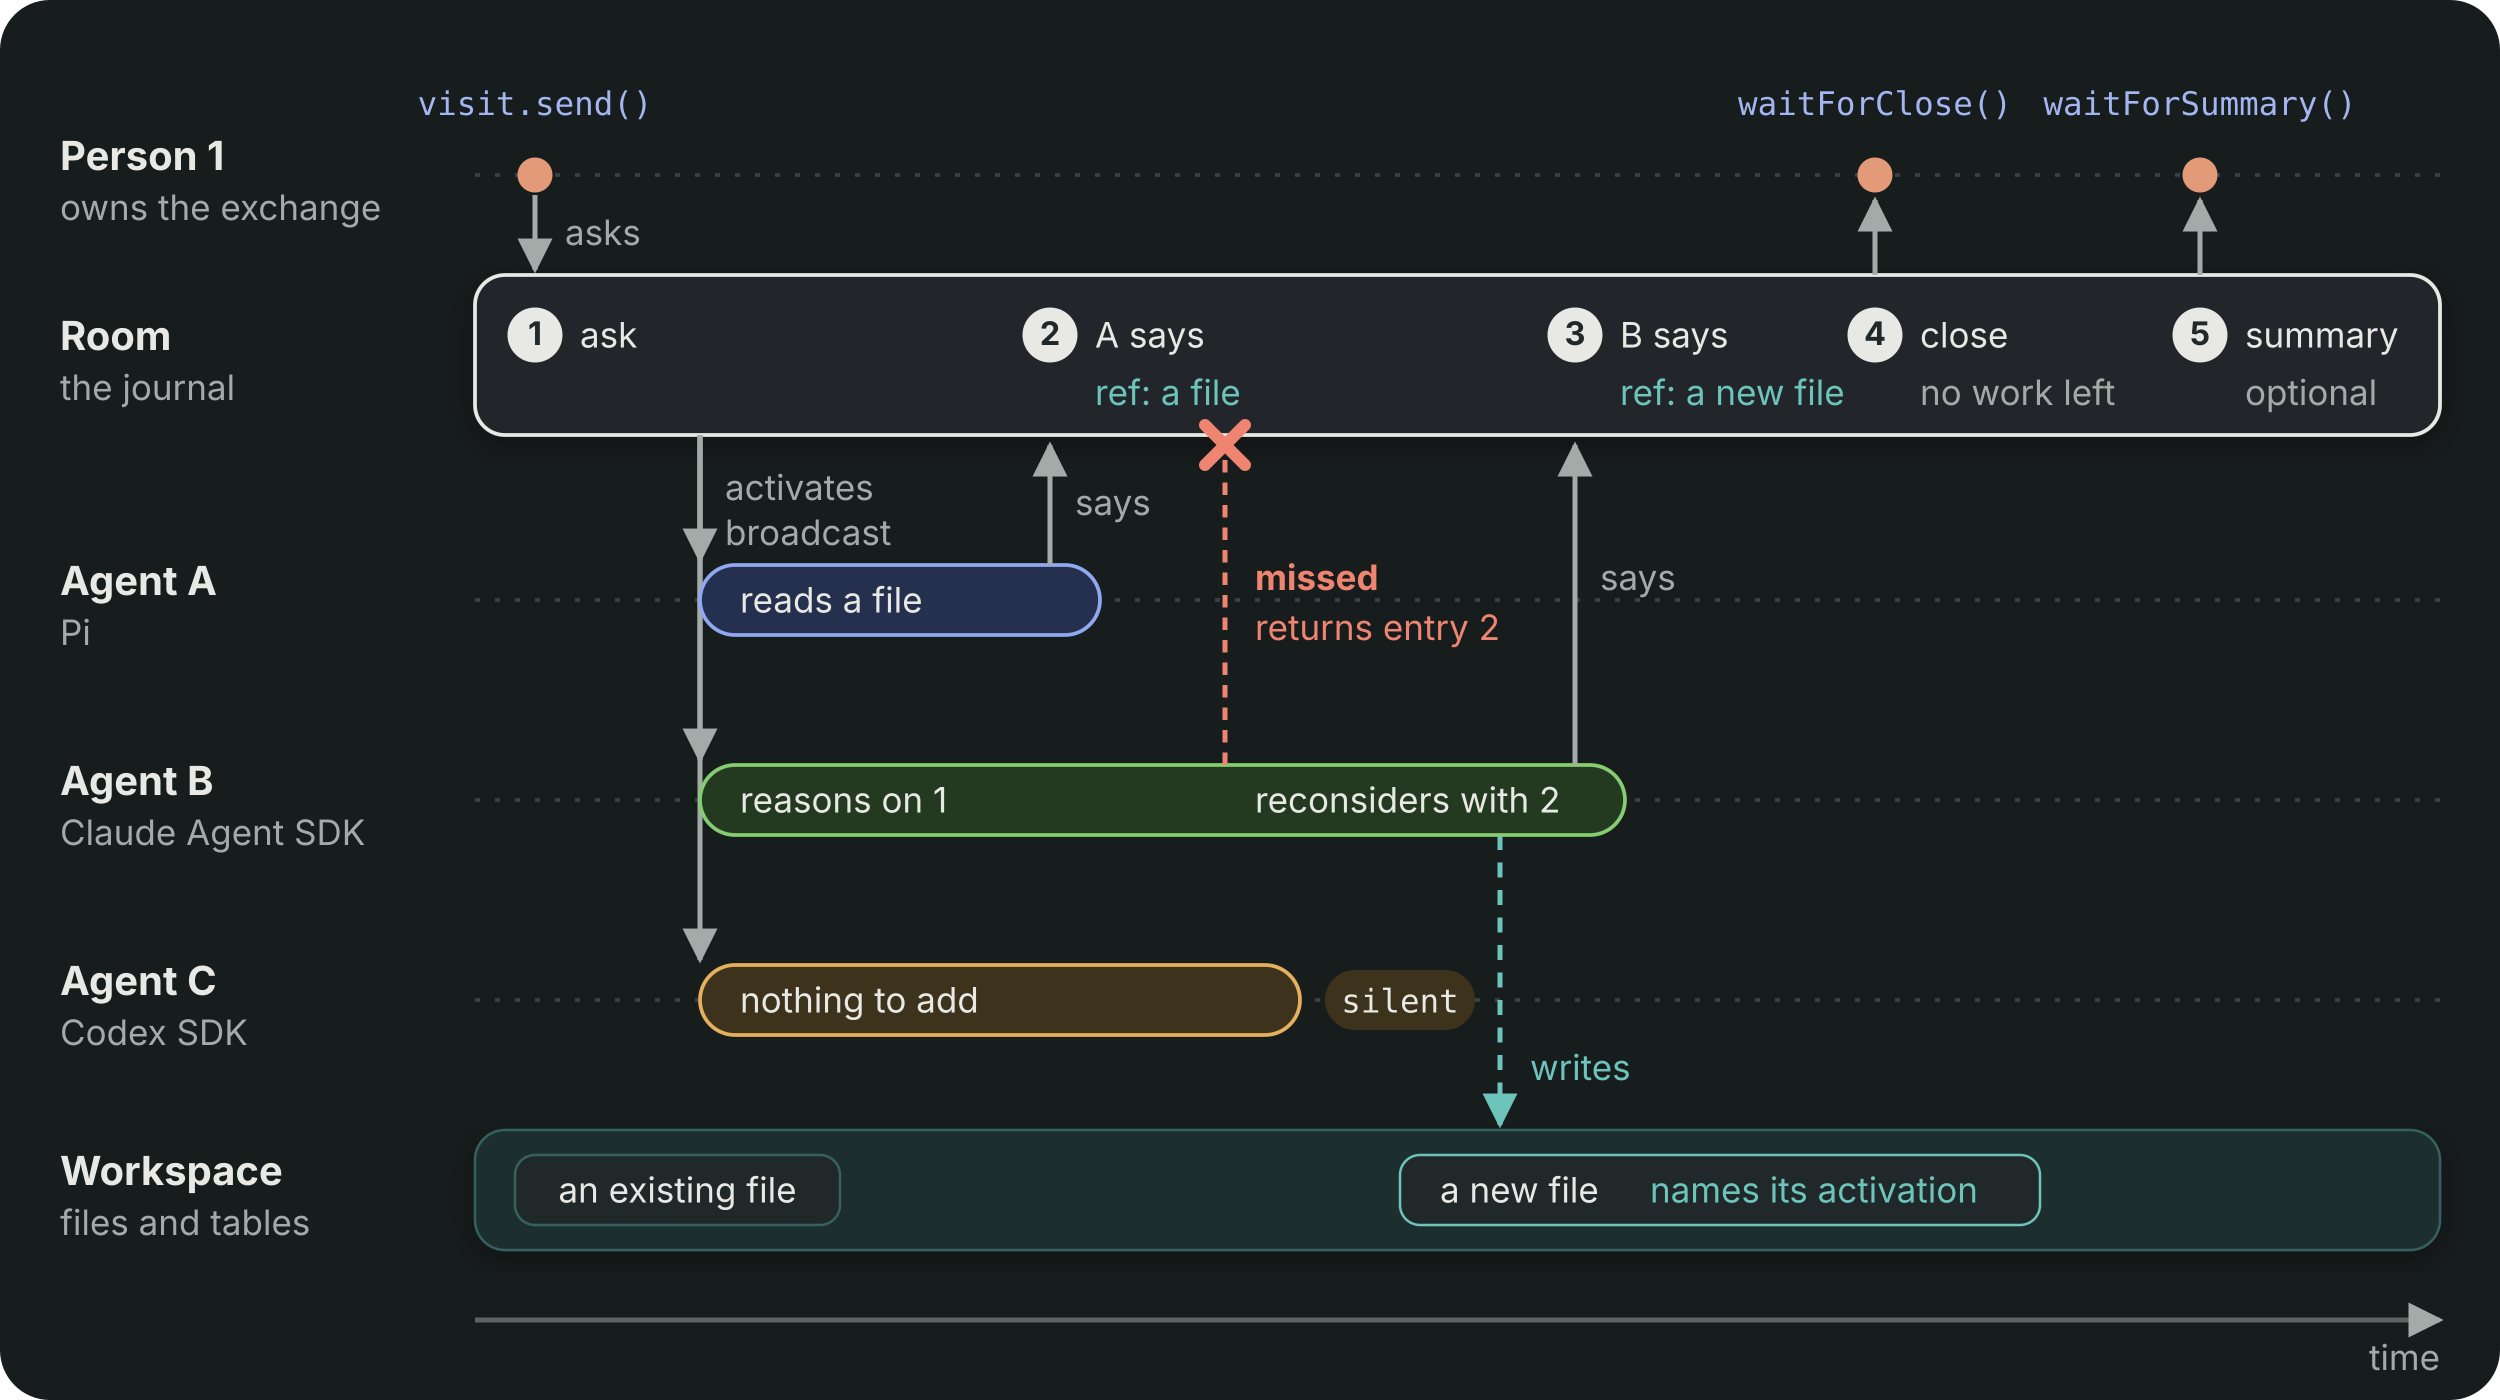
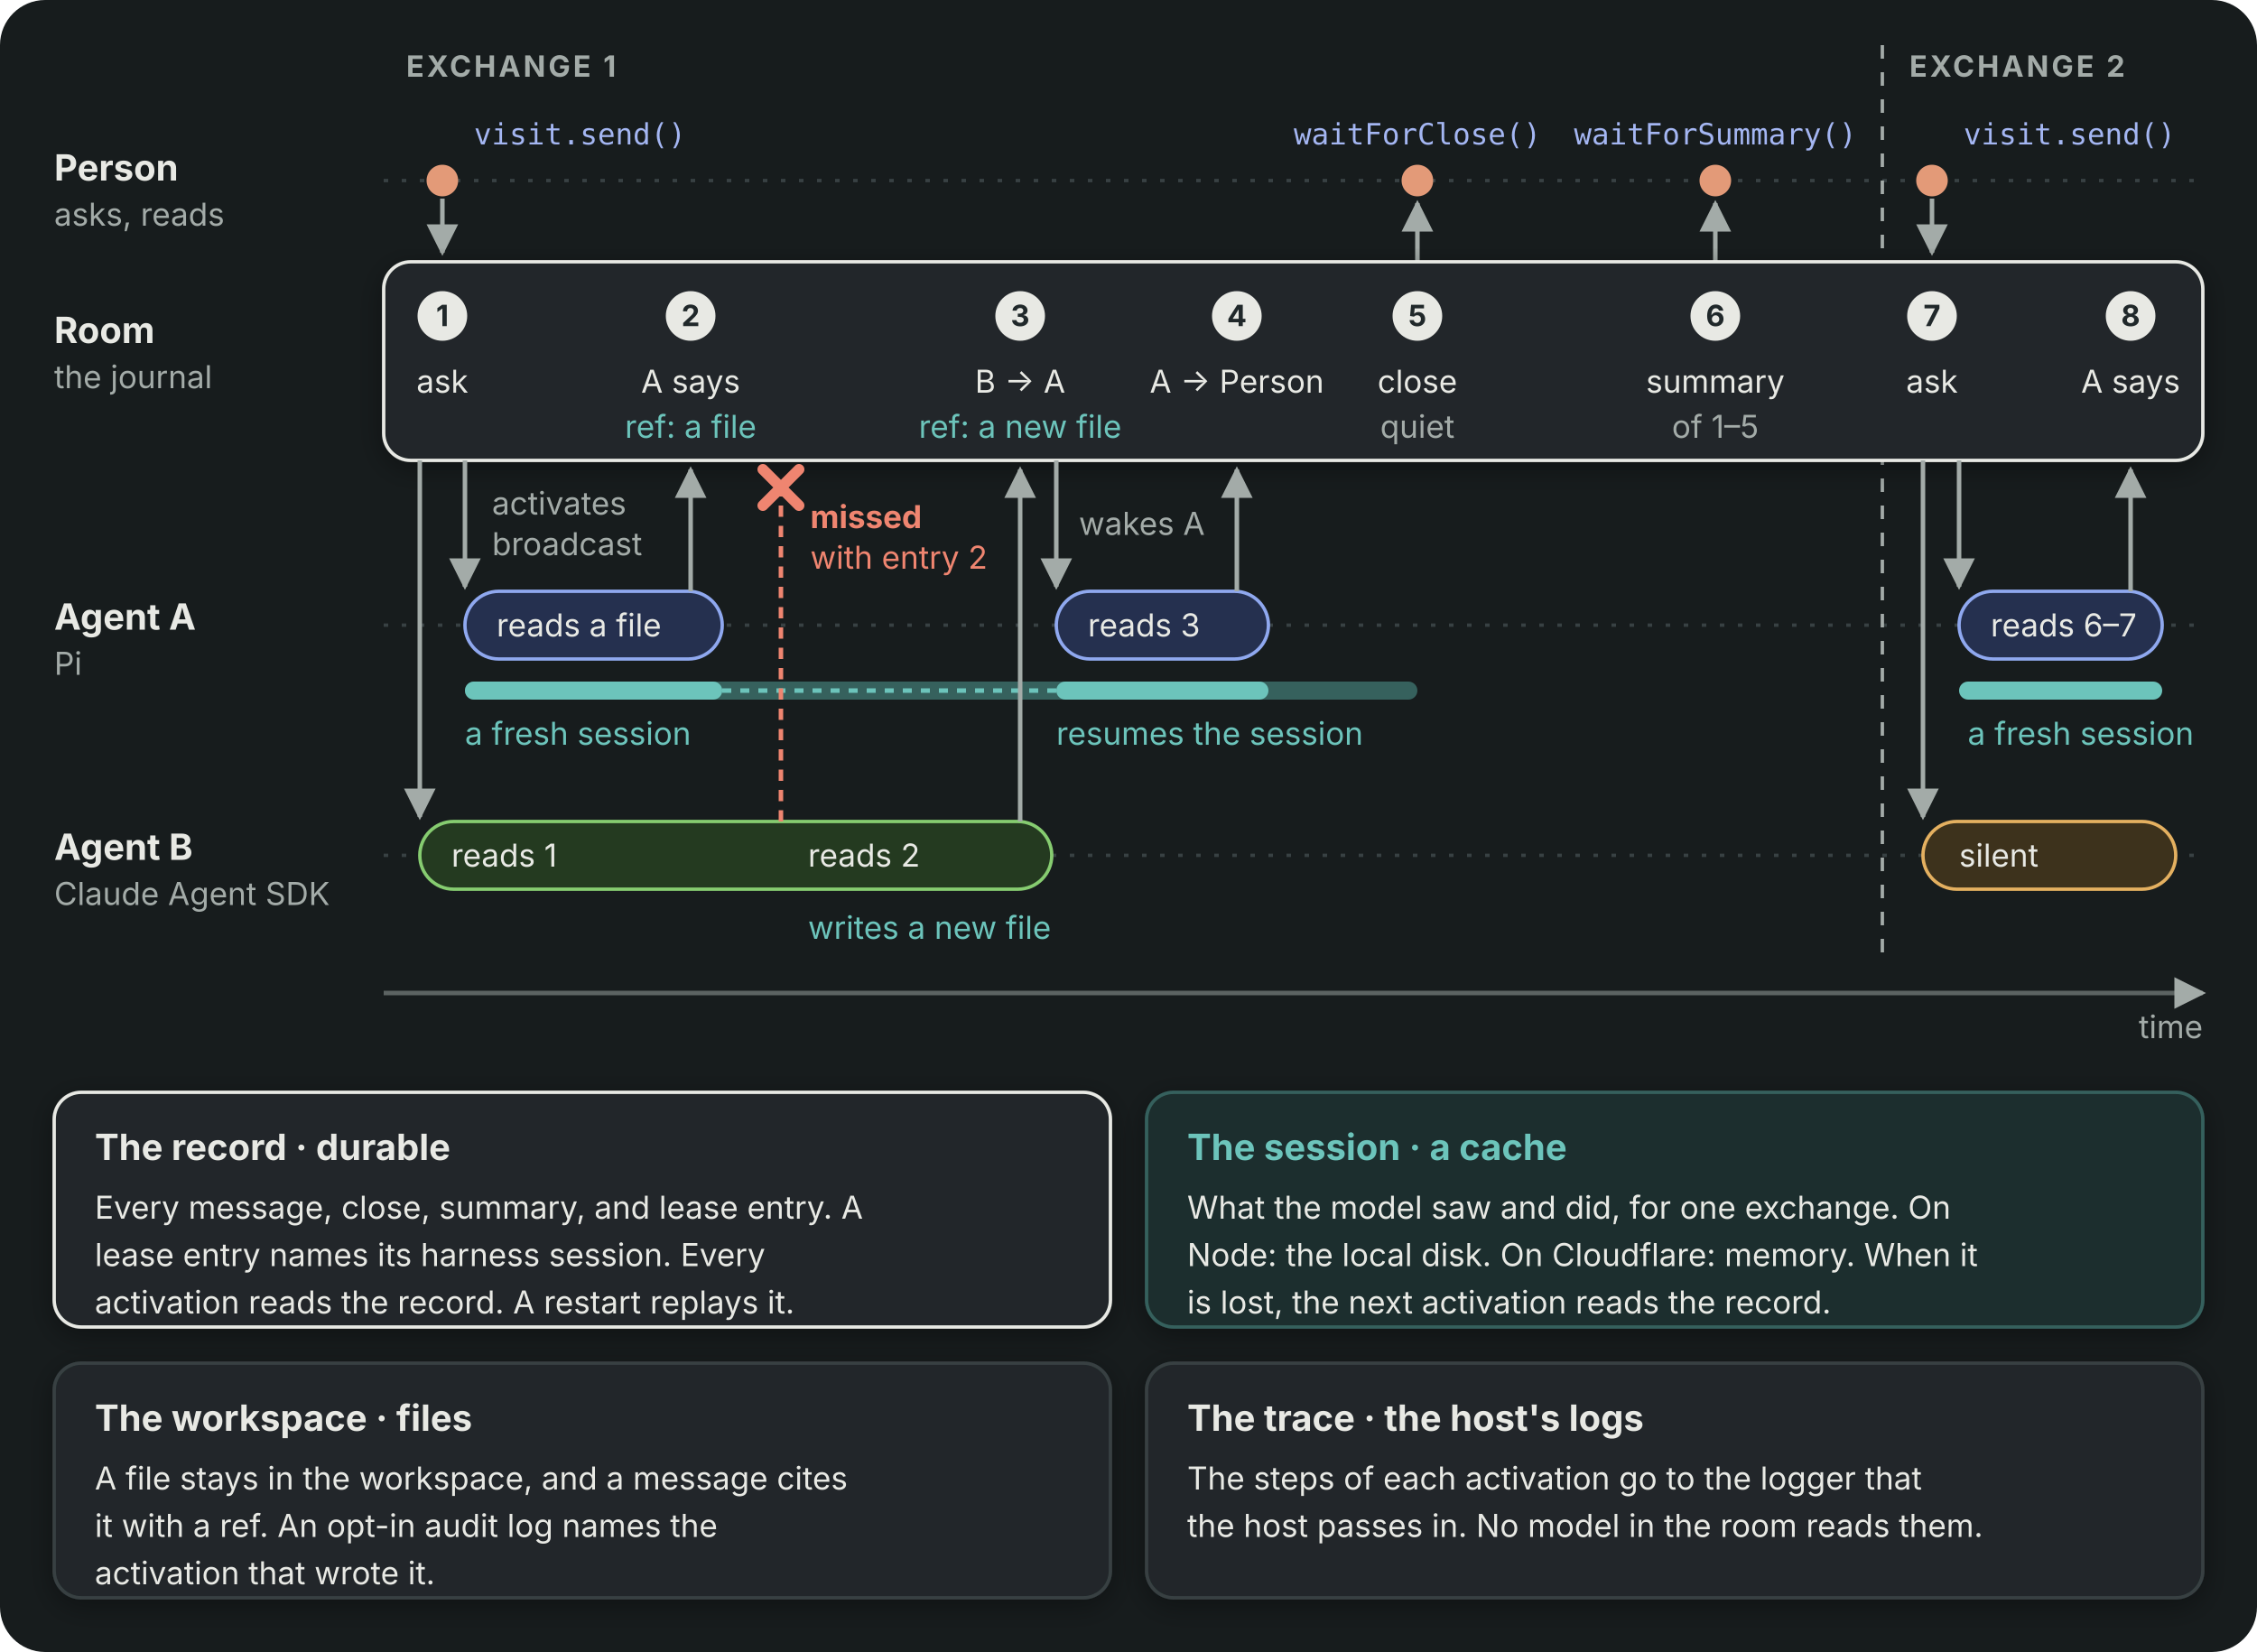
- <svg xmlns="http://www.w3.org/2000/svg" width="1000" height="560" viewBox="0 0 1000 560" role="img" aria-labelledby="title desc">
+ <svg xmlns="http://www.w3.org/2000/svg" width="1000" height="732" viewBox="0 0 1000 732" role="img" aria-labelledby="title desc">
  <defs>
    <marker id="arrow" viewBox="0 0 10 10" refX="9" refY="5" markerWidth="7" markerHeight="7" orient="auto-start-reverse">
      <path d="M0 0 10 5 0 10Z" fill="#a3aba8" />
-     </marker>
-     <marker id="arrow-teal" viewBox="0 0 10 10" refX="9" refY="5" markerWidth="7" markerHeight="7" orient="auto-start-reverse">
-       <path d="M0 0 10 5 0 10Z" fill="#6cc4bb" />
    </marker>
    <marker id="cross" viewBox="0 0 12 12" refX="6" refY="6" markerWidth="12" markerHeight="12">
      <path d="M2 2 10 10 M10 2 2 10" stroke="#ef8570" stroke-width="2.4" stroke-linecap="round" />
    </marker>
    <filter id="shadow" x="-10%" y="-10%" width="120%" height="130%">
      <feDropShadow dx="0" dy="3" stdDeviation="6" flood-color="#000000" flood-opacity="0.35" />
    </filter>
    <style>
      .sans { font-family: Inter, "IBM Plex Sans", system-ui, sans-serif; }
      .mono { font-family: "IBM Plex Mono", ui-monospace, monospace; }
-       .ink { fill: #e8e9e4; }
-       .dim { fill: #a3aba8; }
-       .teal { fill: #6cc4bb; }
-       .red { fill: #ef8570; }
-       .code { fill: #a4b6f2; }
-       .lab { font-size: 13px; font-weight: 700; letter-spacing: 1.2px; }
-       .t { font-size: 19px; font-weight: 700; }
-       .n { font-size: 16px; font-weight: 700; }
-       .b { font-size: 16px; }
-       .s { font-size: 14px; }
-       .x { font-size: 13px; }
+       .ink { fill: #e8e9e4; } .dim { fill: #a3aba8; } .teal { fill: #6cc4bb; } .red { fill: #ef8570; } .code { fill: #a4b6f2; }
+       .n { font-size: 16px; font-weight: 700; } .s { font-size: 14px; } .x { font-size: 13px; } .c { font-size: 13px; } .lab { font-size: 13px; font-weight: 700; }
      .flow { fill: none; stroke: #a3aba8; stroke-width: 2; }
-       .flow-dash { fill: none; stroke: #a3aba8; stroke-width: 2; stroke-dasharray: 6 5; }
-       .flow-teal { fill: none; stroke: #6cc4bb; stroke-width: 2; stroke-dasharray: 6 5; }
      .flow-red { fill: none; stroke: #ef8570; stroke-width: 2; stroke-dasharray: 5 4; }
      .guide { stroke: #384143; stroke-width: 1.5; stroke-dasharray: 2 6; }
-       .rule { stroke: #384143; stroke-width: 1.5; }
+       .split { stroke: #a3aba8; stroke-width: 1.5; stroke-dasharray: 6 6; }
    </style>
  </defs>
-   <rect width="1000" height="560" rx="20" fill="#171c1d" />
-   <text x="24" y="68" text-anchor="start" class="sans ink n">Person 1</text>
-   <text x="24" y="88" text-anchor="start" class="sans dim s">owns the exchange</text>
-   <text x="24" y="140" text-anchor="start" class="sans ink n">Room</text>
-   <text x="24" y="160" text-anchor="start" class="sans dim s">the journal</text>
-   <text x="24" y="238" text-anchor="start" class="sans ink n">Agent A</text>
-   <text x="24" y="258" text-anchor="start" class="sans dim s">Pi</text>
-   <text x="24" y="318" text-anchor="start" class="sans ink n">Agent B</text>
-   <text x="24" y="338" text-anchor="start" class="sans dim s">Claude Agent SDK</text>
-   <text x="24" y="398" text-anchor="start" class="sans ink n">Agent C</text>
-   <text x="24" y="418" text-anchor="start" class="sans dim s">Codex SDK</text>
-   <text x="24" y="474" text-anchor="start" class="sans ink n">Workspace</text>
-   <text x="24" y="494" text-anchor="start" class="sans dim s">files and tables</text>
-   <line x1="190" y1="70" x2="976" y2="70" class="guide" />
-   <line x1="190" y1="240" x2="976" y2="240" class="guide" />
-   <line x1="190" y1="320" x2="976" y2="320" class="guide" />
-   <line x1="190" y1="400" x2="976" y2="400" class="guide" />
-   <path d="M600 334 V450" class="flow-teal" marker-end="url(#arrow-teal)" />
-   <text x="612" y="432" text-anchor="start" class="sans teal s">writes</text>
+   <rect width="1000" height="732" rx="20" fill="#171c1d" />
+   <text x="24" y="80" text-anchor="start" class="sans ink n">Person</text>
+   <text x="24" y="100" text-anchor="start" class="sans dim s">asks, reads</text>
+   <text x="24" y="152" text-anchor="start" class="sans ink n">Room</text>
+   <text x="24" y="172" text-anchor="start" class="sans dim s">the journal</text>
+   <text x="24" y="279" text-anchor="start" class="sans ink n">Agent A</text>
+   <text x="24" y="299" text-anchor="start" class="sans dim s">Pi</text>
+   <text x="24" y="381" text-anchor="start" class="sans ink n">Agent B</text>
+   <text x="24" y="401" text-anchor="start" class="sans dim s">Claude Agent SDK</text>
+   <line x1="170" y1="80" x2="976" y2="80" class="guide" />
+   <line x1="170" y1="277" x2="976" y2="277" class="guide" />
+   <line x1="170" y1="379" x2="976" y2="379" class="guide" />
+   <line x1="834" y1="20" x2="834" y2="424" class="split" />
+   <text x="180" y="34" text-anchor="start" class="sans dim lab" letter-spacing="1.2">EXCHANGE 1</text>
+   <text x="846" y="34" text-anchor="start" class="sans dim lab" letter-spacing="1.2">EXCHANGE 2</text>
+   <circle cx="196" cy="80" r="7" fill="#e39a78" />
+   <circle cx="628" cy="80" r="7" fill="#e39a78" />
+   <circle cx="760" cy="80" r="7" fill="#e39a78" />
+   <circle cx="856" cy="80" r="7" fill="#e39a78" />
+   <text x="210" y="64" text-anchor="start" class="mono code c">visit.send()</text>
+   <text x="870" y="64" text-anchor="start" class="mono code c">visit.send()</text>
+   <text x="628" y="64" text-anchor="middle" class="mono code c">waitForClose()</text>
+   <text x="760" y="64" text-anchor="middle" class="mono code c">waitForSummary()</text>
+   <path d="M196 88 V112" class="flow" marker-end="url(#arrow)" />
+   <path d="M856 88 V112" class="flow" marker-end="url(#arrow)" />
+   <path d="M628 116 V90" class="flow" marker-end="url(#arrow)" />
+   <path d="M760 116 V90" class="flow" marker-end="url(#arrow)" />
  <g filter="url(#shadow)">
-     <rect x="190" y="110" width="786" height="64" rx="12" fill="#20282a" stroke="#e8e9e4" stroke-width="1.5" />
+     <rect x="170" y="116" width="806" height="88" rx="12" fill="#20282a" stroke="#e8e9e4" stroke-width="1.5" />
  </g>
-   <circle cx="214" cy="134" r="11" fill="#e8e9e4" />
-   <text x="214" y="138" text-anchor="middle" class="sans x" font-weight="700" fill="#20282a">1</text>
-   <text x="232" y="139" text-anchor="start" class="sans ink s">ask</text>
-   <circle cx="420" cy="134" r="11" fill="#e8e9e4" />
-   <text x="420" y="138" text-anchor="middle" class="sans x" font-weight="700" fill="#20282a">2</text>
-   <text x="438" y="139" text-anchor="start" class="sans ink s">A says</text>
-   <text x="438" y="162" text-anchor="start" class="sans teal s">ref: a file</text>
-   <circle cx="630" cy="134" r="11" fill="#e8e9e4" />
-   <text x="630" y="138" text-anchor="middle" class="sans x" font-weight="700" fill="#20282a">3</text>
-   <text x="648" y="139" text-anchor="start" class="sans ink s">B says</text>
-   <text x="648" y="162" text-anchor="start" class="sans teal s">ref: a new file</text>
-   <circle cx="750" cy="134" r="11" fill="#e8e9e4" />
-   <text x="750" y="138" text-anchor="middle" class="sans x" font-weight="700" fill="#20282a">4</text>
-   <text x="768" y="139" text-anchor="start" class="sans ink s">close</text>
-   <text x="768" y="162" text-anchor="start" class="sans dim s">no work left</text>
-   <circle cx="880" cy="134" r="11" fill="#e8e9e4" />
-   <text x="880" y="138" text-anchor="middle" class="sans x" font-weight="700" fill="#20282a">5</text>
-   <text x="898" y="139" text-anchor="start" class="sans ink s">summary</text>
-   <text x="898" y="162" text-anchor="start" class="sans dim s">optional</text>
-   <circle cx="214" cy="70" r="7" fill="#e39a78" />
-   <text x="214" y="46" text-anchor="middle" class="mono code x">visit.send()</text>
-   <circle cx="750" cy="70" r="7" fill="#e39a78" />
-   <text x="750" y="46" text-anchor="middle" class="mono code x">waitForClose()</text>
-   <circle cx="880" cy="70" r="7" fill="#e39a78" />
-   <text x="880" y="46" text-anchor="middle" class="mono code x">waitForSummary()</text>
-   <path d="M214 78 V108" class="flow" marker-end="url(#arrow)" />
-   <text x="226" y="98" text-anchor="start" class="sans dim s">asks</text>
-   <path d="M750 110 V80" class="flow" marker-end="url(#arrow)" />
-   <path d="M880 110 V80" class="flow" marker-end="url(#arrow)" />
-   <path d="M280 174 V224" class="flow" marker-end="url(#arrow)" />
-   <path d="M280 174 V304" class="flow" marker-end="url(#arrow)" />
-   <path d="M280 174 V384" class="flow" marker-end="url(#arrow)" />
-   <text x="290" y="200" text-anchor="start" class="sans dim s">activates</text>
-   <text x="290" y="218" text-anchor="start" class="sans dim s">broadcast</text>
-   <rect x="280" y="226" width="160" height="28" rx="14" fill="#25304f" stroke="#8fa8ef" stroke-width="1.5" />
-   <text x="296" y="245" text-anchor="start" class="sans ink s">reads a file</text>
-   <rect x="280" y="306" width="370" height="28" rx="14" fill="#243a20" stroke="#86cc70" stroke-width="1.5" />
-   <text x="296" y="325" text-anchor="start" class="sans ink s">reasons on 1</text>
-   <text x="502" y="325" text-anchor="start" class="sans ink s">reconsiders with 2</text>
-   <rect x="280" y="386" width="240" height="28" rx="14" fill="#3d321c" stroke="#e4b060" stroke-width="1.5" />
-   <text x="296" y="405" text-anchor="start" class="sans ink s">nothing to add</text>
-   <rect x="530" y="388" width="60" height="24" rx="12" fill="#3d321c" />
-   <text x="560" y="405" text-anchor="middle" class="mono ink x">silent</text>
-   <path d="M420 226 V178" class="flow" marker-end="url(#arrow)" />
-   <text x="430" y="206" text-anchor="start" class="sans dim s">says</text>
-   <path d="M490 306 V178" class="flow-red" marker-end="url(#cross)" />
-   <text x="502" y="236" text-anchor="start" class="sans red s" font-weight="700">missed</text>
-   <text x="502" y="256" text-anchor="start" class="sans red s">returns entry 2</text>
-   <path d="M630 306 V178" class="flow" marker-end="url(#arrow)" />
-   <text x="640" y="236" text-anchor="start" class="sans dim s">says</text>
+   <circle cx="196" cy="140" r="11" fill="#e8e9e4" />
+   <text x="196" y="144.5" text-anchor="middle" class="sans x" fill="#20282a" font-weight="700">1</text>
+   <text x="196" y="174" text-anchor="middle" class="sans ink s">ask</text>
+   <circle cx="306" cy="140" r="11" fill="#e8e9e4" />
+   <text x="306" y="144.5" text-anchor="middle" class="sans x" fill="#20282a" font-weight="700">2</text>
+   <text x="306" y="174" text-anchor="middle" class="sans ink s">A says</text>
+   <text x="306" y="194" text-anchor="middle" class="sans teal s">ref: a file</text>
+   <circle cx="452" cy="140" r="11" fill="#e8e9e4" />
+   <text x="452" y="144.5" text-anchor="middle" class="sans x" fill="#20282a" font-weight="700">3</text>
+   <text x="452" y="174" text-anchor="middle" class="sans ink s">B → A</text>
+   <text x="452" y="194" text-anchor="middle" class="sans teal s">ref: a new file</text>
+   <circle cx="548" cy="140" r="11" fill="#e8e9e4" />
+   <text x="548" y="144.5" text-anchor="middle" class="sans x" fill="#20282a" font-weight="700">4</text>
+   <text x="548" y="174" text-anchor="middle" class="sans ink s">A → Person</text>
+   <circle cx="628" cy="140" r="11" fill="#e8e9e4" />
+   <text x="628" y="144.5" text-anchor="middle" class="sans x" fill="#20282a" font-weight="700">5</text>
+   <text x="628" y="174" text-anchor="middle" class="sans ink s">close</text>
+   <text x="628" y="194" text-anchor="middle" class="sans dim s">quiet</text>
+   <circle cx="760" cy="140" r="11" fill="#e8e9e4" />
+   <text x="760" y="144.5" text-anchor="middle" class="sans x" fill="#20282a" font-weight="700">6</text>
+   <text x="760" y="174" text-anchor="middle" class="sans ink s">summary</text>
+   <text x="760" y="194" text-anchor="middle" class="sans dim s">of 1–5</text>
+   <circle cx="856" cy="140" r="11" fill="#e8e9e4" />
+   <text x="856" y="144.5" text-anchor="middle" class="sans x" fill="#20282a" font-weight="700">7</text>
+   <text x="856" y="174" text-anchor="middle" class="sans ink s">ask</text>
+   <circle cx="944" cy="140" r="11" fill="#e8e9e4" />
+   <text x="944" y="144.5" text-anchor="middle" class="sans x" fill="#20282a" font-weight="700">8</text>
+   <text x="944" y="174" text-anchor="middle" class="sans ink s">A says</text>
+   <rect x="206" y="262" width="114" height="30" rx="15" fill="#25304f" stroke="#8fa8ef" stroke-width="1.5" />
+   <text x="220" y="282" text-anchor="start" class="sans ink s">reads a file</text>
+   <rect x="186" y="364" width="280" height="30" rx="15" fill="#243a20" stroke="#86cc70" stroke-width="1.5" />
+   <text x="200" y="384" text-anchor="start" class="sans ink s">reads 1</text>
+   <text x="358" y="384" text-anchor="start" class="sans ink s">reads 2</text>
+   <rect x="468" y="262" width="94" height="30" rx="15" fill="#25304f" stroke="#8fa8ef" stroke-width="1.5" />
+   <text x="482" y="282" text-anchor="start" class="sans ink s">reads 3</text>
+   <rect x="868" y="262" width="90" height="30" rx="15" fill="#25304f" stroke="#8fa8ef" stroke-width="1.5" />
+   <text x="882" y="282" text-anchor="start" class="sans ink s">reads 6–7</text>
+   <rect x="852" y="364" width="112" height="30" rx="15" fill="#3d321c" stroke="#e4b060" stroke-width="1.5" />
+   <text x="868" y="384" text-anchor="start" class="sans ink s">silent</text>
+   <text x="358" y="416" text-anchor="start" class="sans teal s">writes a new file</text>
+   <rect x="206" y="302" width="422" height="8" rx="4" fill="#36615d" />
+   <line x1="320" y1="306" x2="468" y2="306" stroke="#6cc4bb" stroke-width="2" stroke-dasharray="4 4" />
+   <rect x="206" y="302" width="114" height="8" rx="4" fill="#6cc4bb" />
+   <rect x="468" y="302" width="94" height="8" rx="4" fill="#6cc4bb" />
+   <rect x="868" y="302" width="90" height="8" rx="4" fill="#6cc4bb" />
+   <text x="206" y="330" text-anchor="start" class="sans teal s">a fresh session</text>
+   <text x="468" y="330" text-anchor="start" class="sans teal s">resumes the session</text>
+   <text x="972" y="330" text-anchor="end" class="sans teal s">a fresh session</text>
+   <path d="M186 204 V362" class="flow" marker-end="url(#arrow)" />
+   <path d="M206 204 V260" class="flow" marker-end="url(#arrow)" />
+   <text x="218" y="228" text-anchor="start" class="sans dim s">activates</text>
+   <text x="218" y="246" text-anchor="start" class="sans dim s">broadcast</text>
+   <path d="M306 262 V208" class="flow" marker-end="url(#arrow)" />
+   <path d="M346 364 V216" class="flow-red" marker-end="url(#cross)" />
+   <text x="359" y="234" text-anchor="start" class="sans red s" font-weight="700">missed</text>
+   <text x="359" y="252" text-anchor="start" class="sans red s">with entry 2</text>
+   <path d="M452 364 V208" class="flow" marker-end="url(#arrow)" />
+   <path d="M468 204 V260" class="flow" marker-end="url(#arrow)" />
+   <text x="478" y="237" text-anchor="start" class="sans dim s">wakes A</text>
+   <path d="M548 262 V208" class="flow" marker-end="url(#arrow)" />
+   <path d="M852 204 V362" class="flow" marker-end="url(#arrow)" />
+   <path d="M868 204 V260" class="flow" marker-end="url(#arrow)" />
+   <path d="M944 262 V208" class="flow" marker-end="url(#arrow)" />
+   <path d="M170 440 H976" class="flow" stroke-opacity="0.5" marker-end="url(#arrow)" />
+   <text x="976" y="460" text-anchor="end" class="sans dim s">time</text>
  <g filter="url(#shadow)">
-     <rect x="190" y="452" width="786" height="48" rx="12" fill="#1c2e2d" stroke="#36615d" />
+     <rect x="24" y="484" width="468" height="104" rx="12" fill="#20282a" stroke="#e8e9e4" stroke-width="1.5" />
  </g>
-   <rect x="206" y="462" width="130" height="28" rx="8" fill="#20282a" stroke="#36615d" />
-   <text x="271" y="481" text-anchor="middle" class="sans ink s">an existing file</text>
-   <rect x="560" y="462" width="256" height="28" rx="8" fill="#20282a" stroke="#6cc4bb" />
-   <text x="576" y="481" text-anchor="start" class="sans ink s">a new file</text>
-   <text x="660" y="481" text-anchor="start" class="sans teal s">names its activation</text>
-   <path d="M190 528 H976" class="flow" stroke-opacity="0.5" marker-end="url(#arrow)" />
-   <text x="976" y="548" text-anchor="end" class="sans dim s">time</text>
+   <text x="42" y="514" text-anchor="start" class="sans ink n">The record · durable</text>
+   <text x="42" y="540" text-anchor="start" class="sans ink s">Every message, close, summary, and lease entry. A</text>
+   <text x="42" y="561" text-anchor="start" class="sans ink s">lease entry names its harness session. Every</text>
+   <text x="42" y="582" text-anchor="start" class="sans ink s">activation reads the record. A restart replays it.</text>
+   <g filter="url(#shadow)">
+     <rect x="508" y="484" width="468" height="104" rx="12" fill="#1c2e2d" stroke="#36615d" stroke-width="1.5" />
+   </g>
+   <text x="526" y="514" text-anchor="start" class="sans teal n">The session · a cache</text>
+   <text x="526" y="540" text-anchor="start" class="sans ink s">What the model saw and did, for one exchange. On</text>
+   <text x="526" y="561" text-anchor="start" class="sans ink s">Node: the local disk. On Cloudflare: memory. When it</text>
+   <text x="526" y="582" text-anchor="start" class="sans ink s">is lost, the next activation reads the record.</text>
+   <g filter="url(#shadow)">
+     <rect x="24" y="604" width="468" height="104" rx="12" fill="#20282a" stroke="#384143" stroke-width="1.5" />
+   </g>
+   <text x="42" y="634" text-anchor="start" class="sans ink n">The workspace · files</text>
+   <text x="42" y="660" text-anchor="start" class="sans ink s">A file stays in the workspace, and a message cites</text>
+   <text x="42" y="681" text-anchor="start" class="sans ink s">it with a ref. An opt-in audit log names the</text>
+   <text x="42" y="702" text-anchor="start" class="sans ink s">activation that wrote it.</text>
+   <g filter="url(#shadow)">
+     <rect x="508" y="604" width="468" height="104" rx="12" fill="#20282a" stroke="#384143" stroke-width="1.5" />
+   </g>
+   <text x="526" y="634" text-anchor="start" class="sans ink n">The trace · the host's logs</text>
+   <text x="526" y="660" text-anchor="start" class="sans ink s">The steps of each activation go to the logger that</text>
+   <text x="526" y="681" text-anchor="start" class="sans ink s">the host passes in. No model in the room reads them.</text>
</svg>
